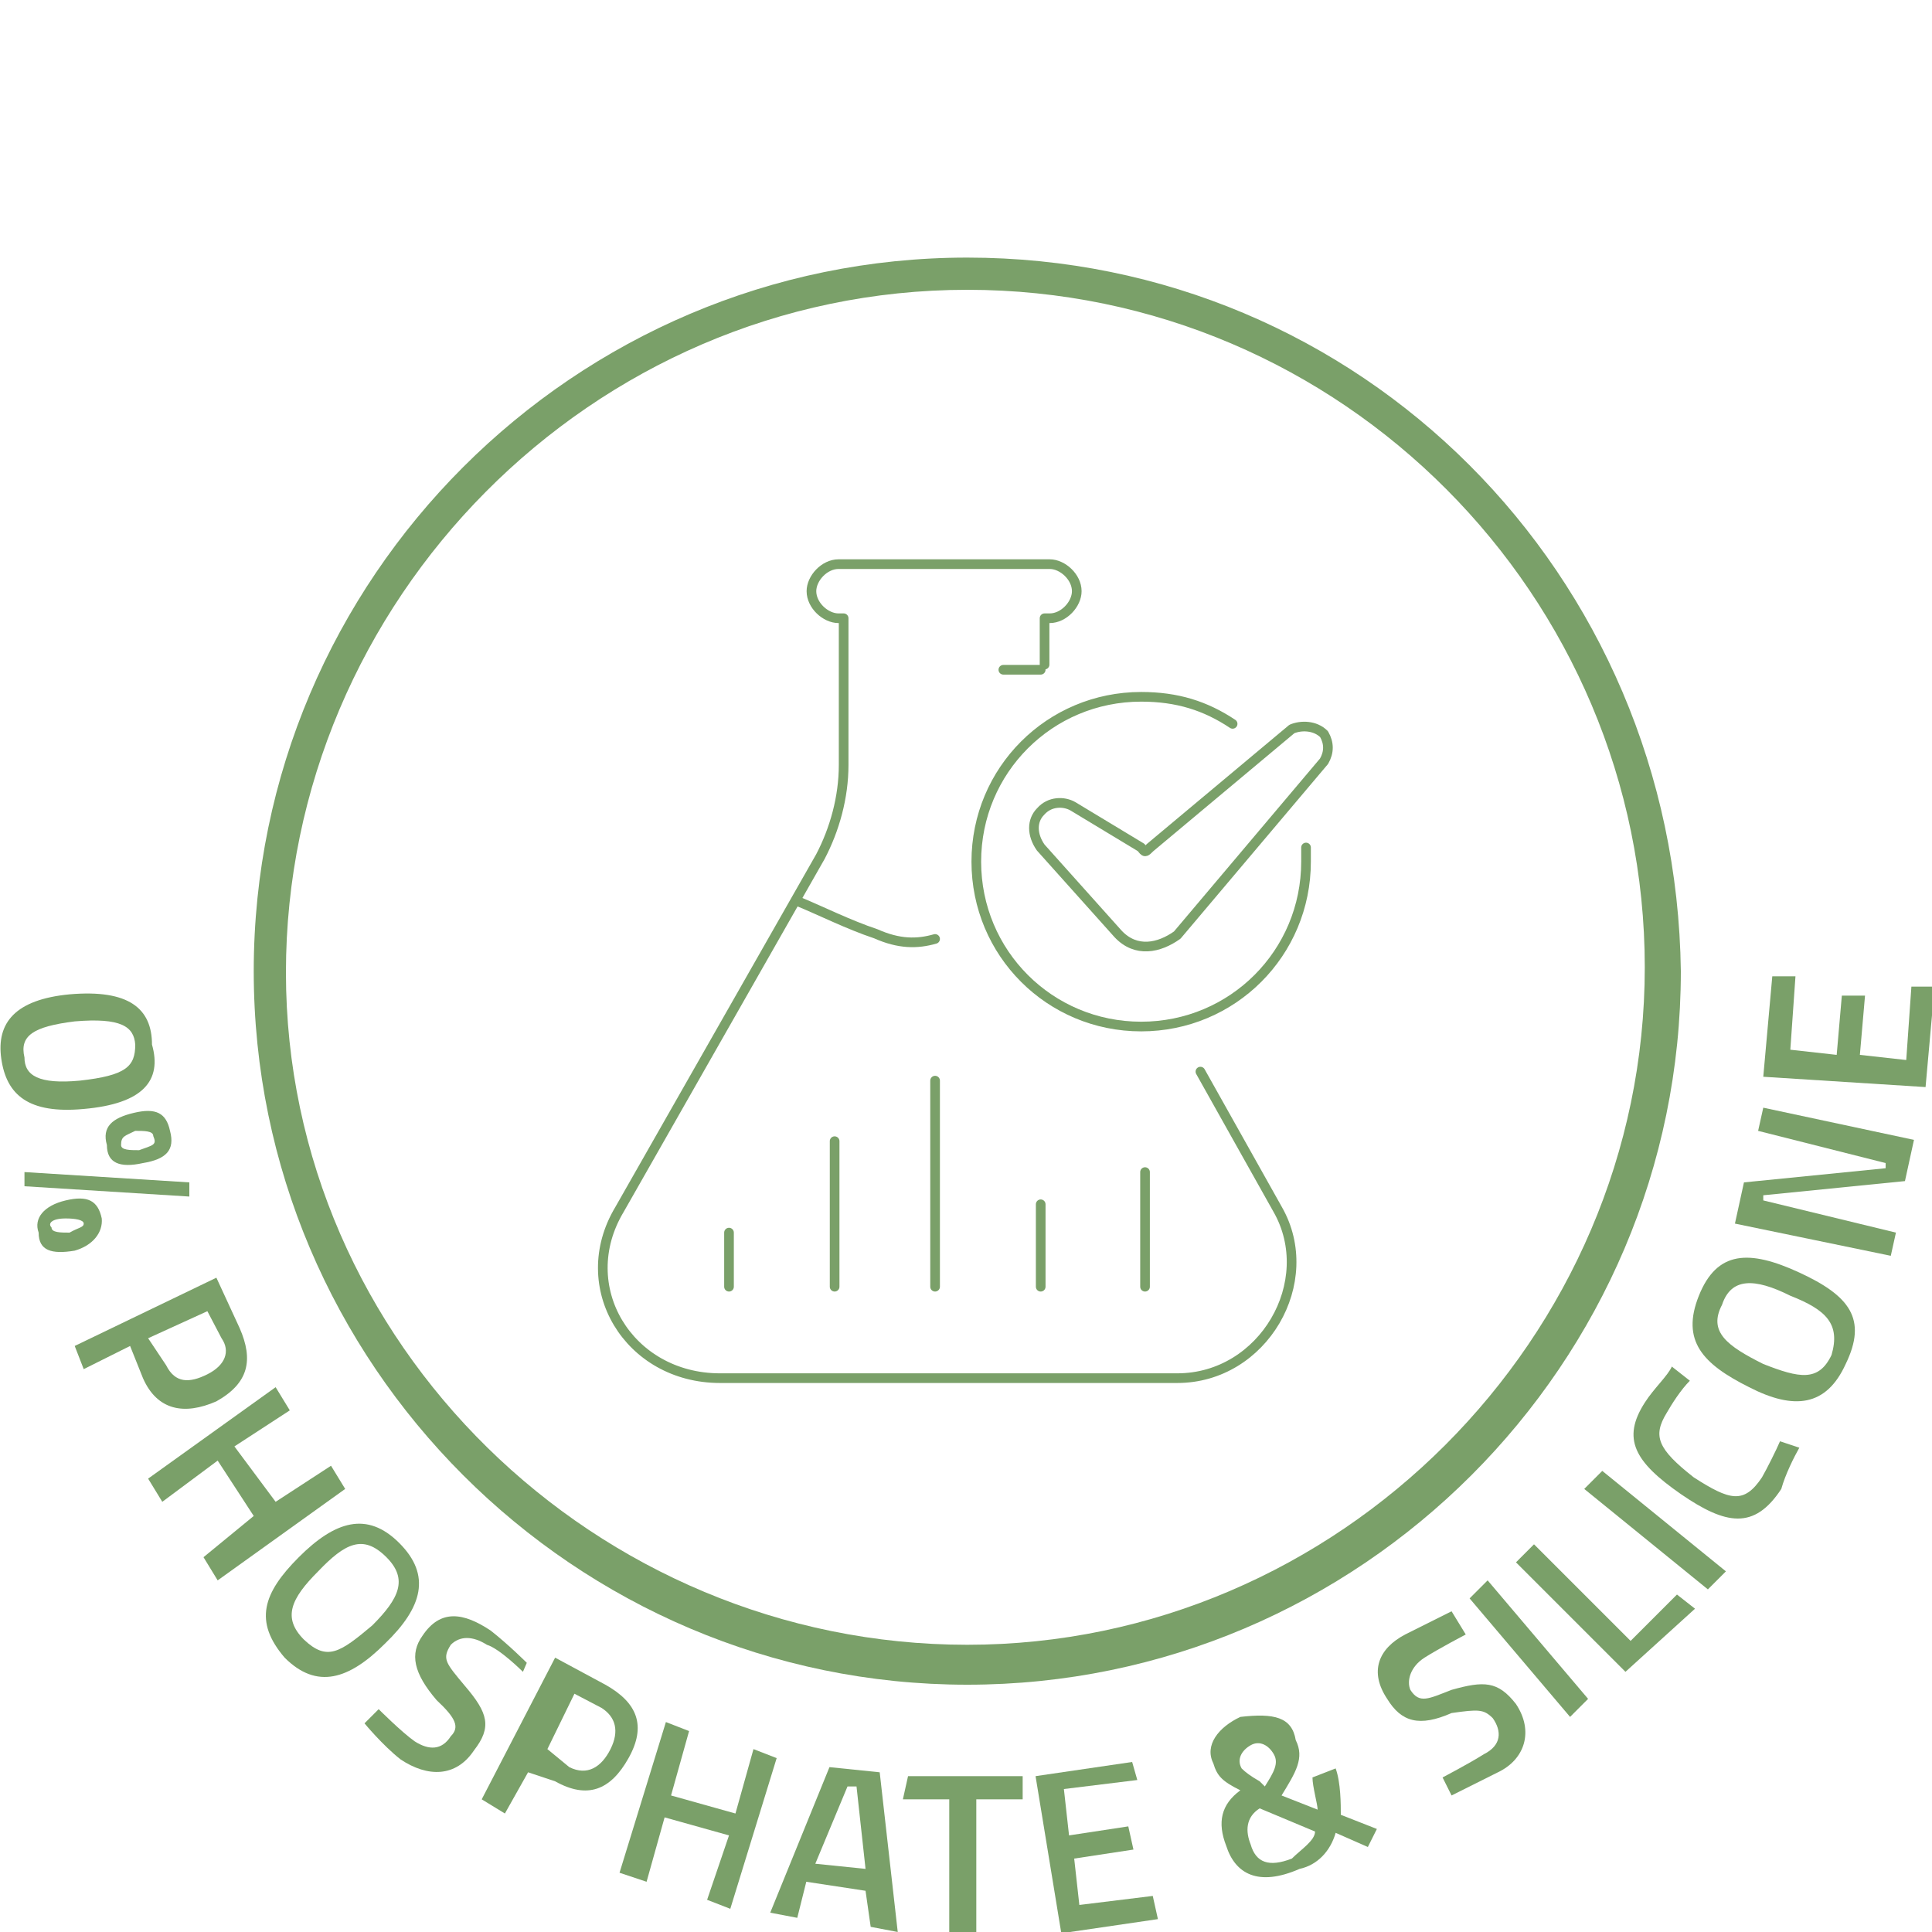
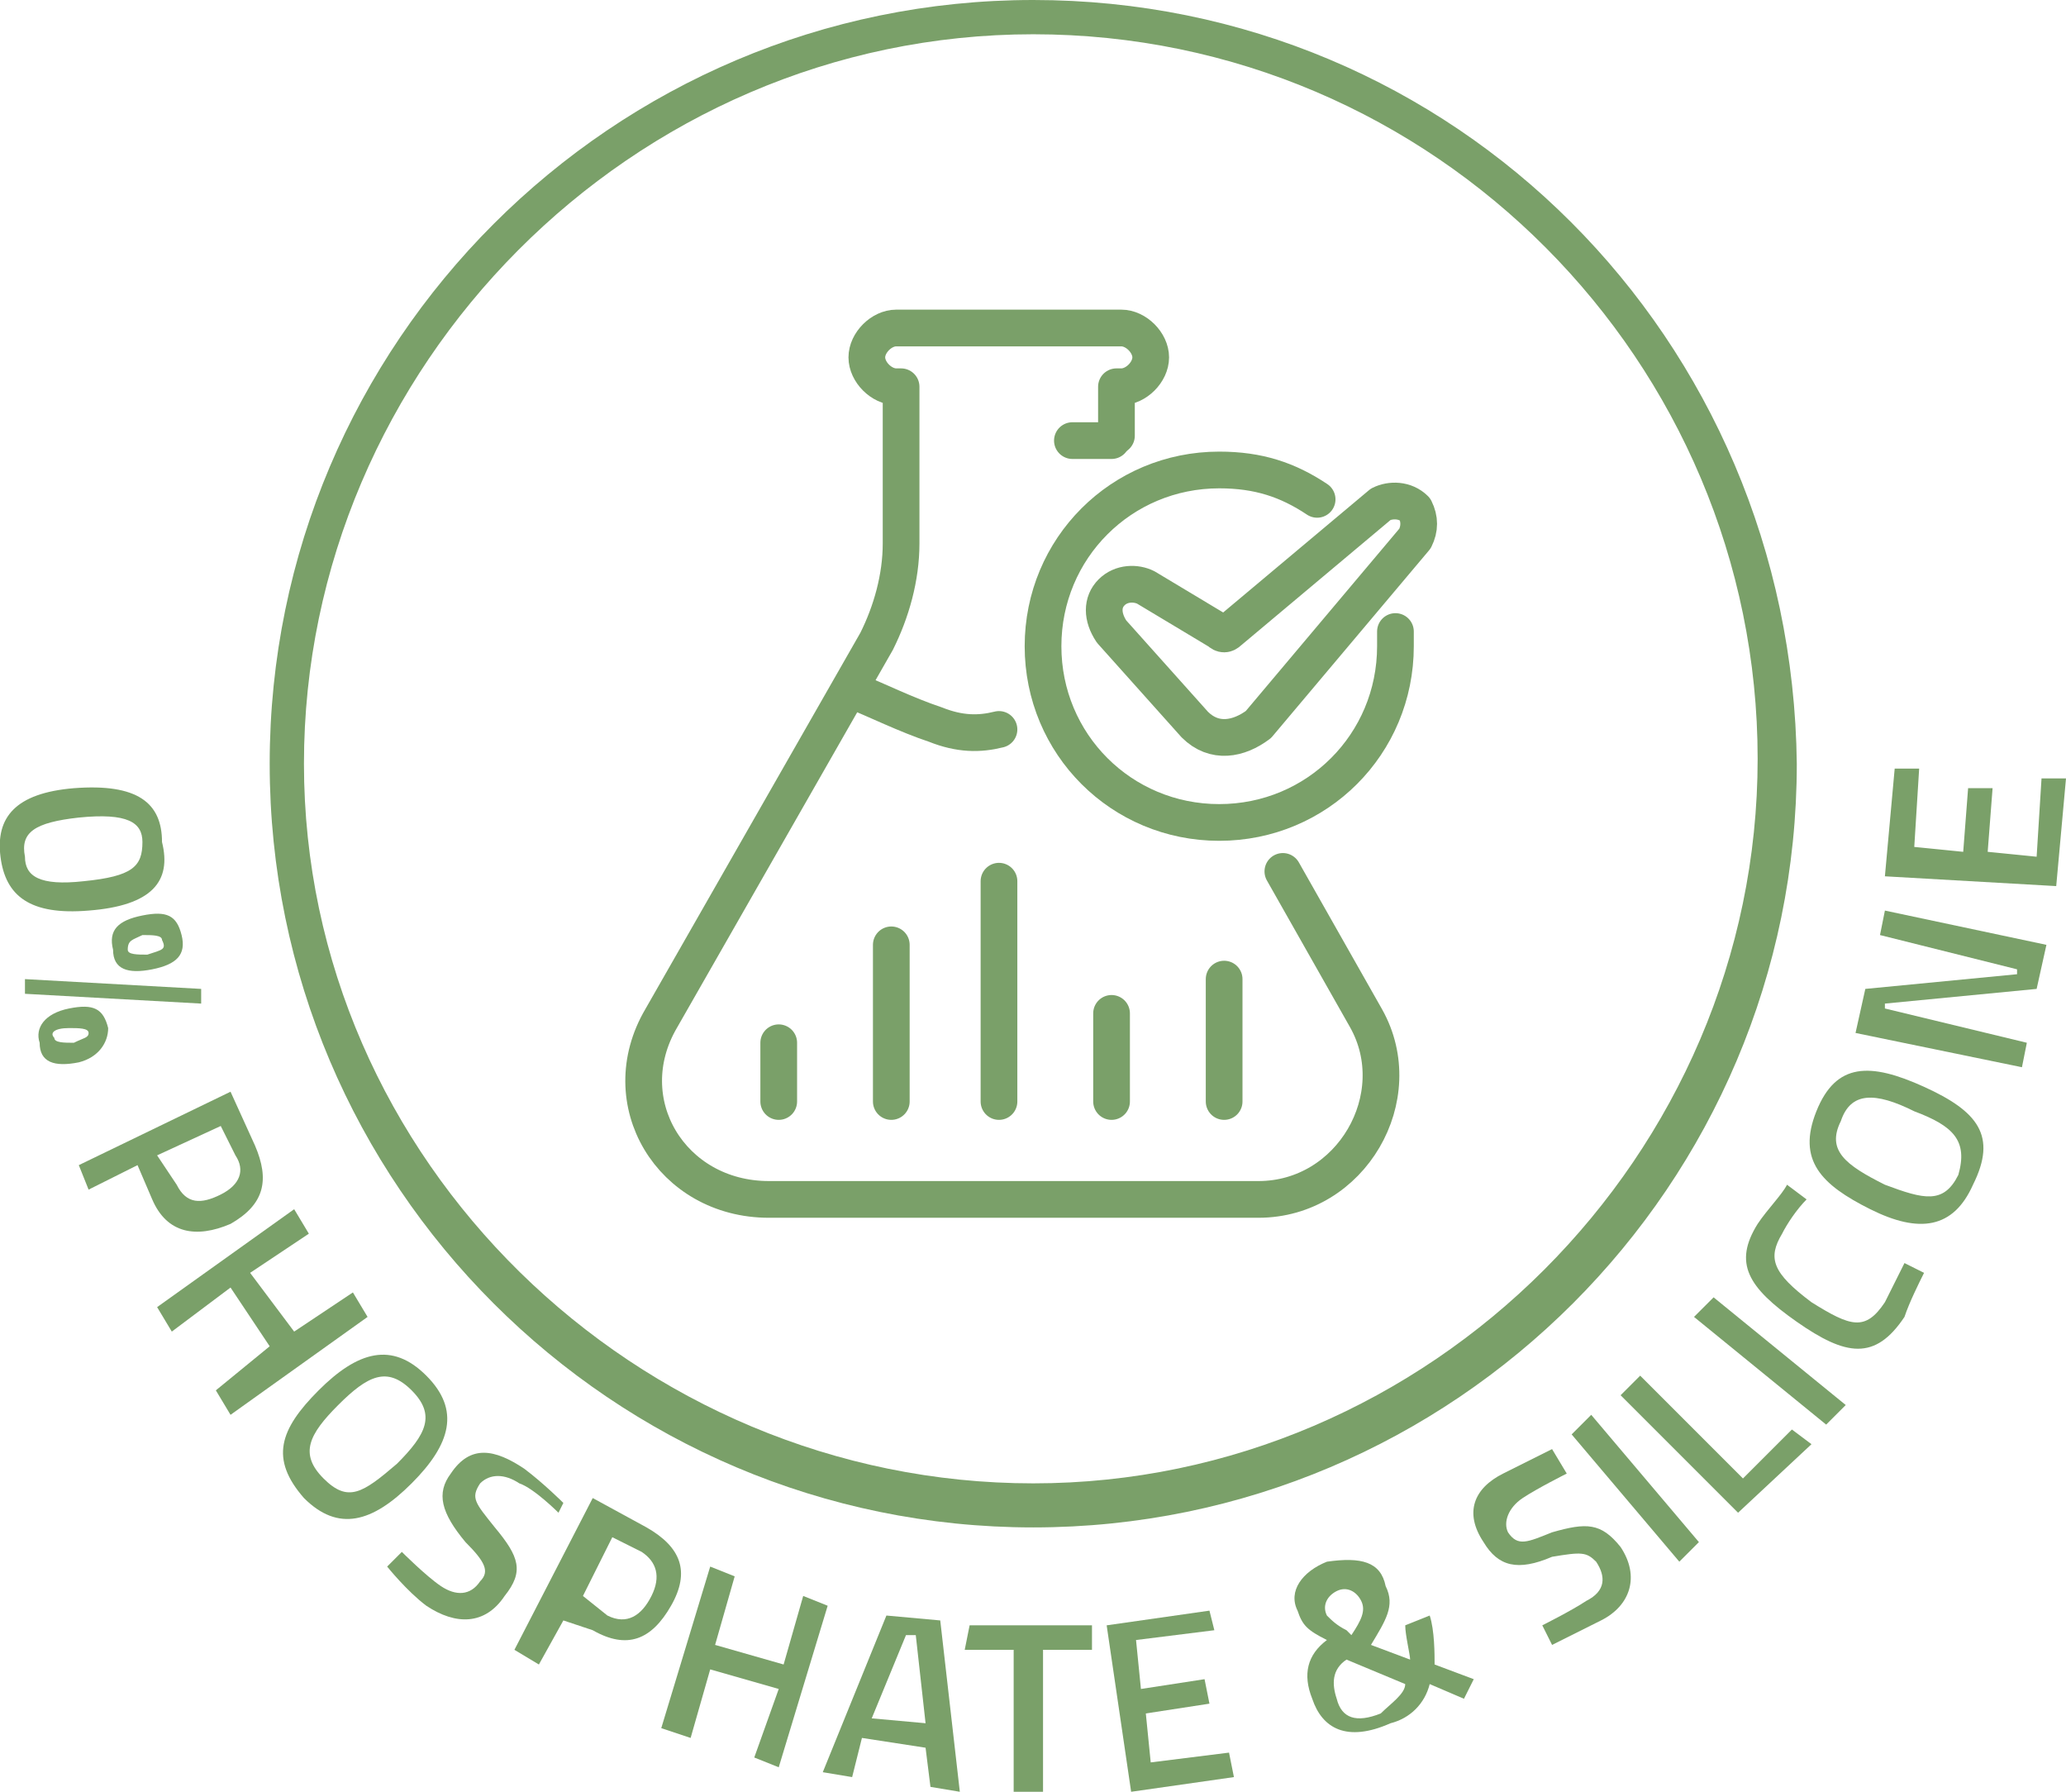
- <svg xmlns="http://www.w3.org/2000/svg" version="1.1" id="Ebene_1" x="0px" y="0px" viewBox="0 0 150 150" style="enable-background:new 0 0 150 150;" xml:space="preserve">
-   <style type="text/css">
- 	.st0{fill:#7AA069;}
- 	.st1{fill:none;stroke:#7AA069;stroke-width:0.75;stroke-linecap:round;stroke-linejoin:round;stroke-miterlimit:10;}
- 	.st2{fill:none;stroke:#7AA069;stroke-width:0.75;stroke-linecap:round;stroke-miterlimit:10;}
- </style>
-   <g id="text">
- </g>
-   <g id="icon">
- </g>
-   <g>
-     <g>
-       <path class="st0" d="M6.5,86.1c-4.3,0.4-6-1.1-6.4-3.9c-0.4-2.8,1.1-4.6,5.3-5c4.6-0.4,6.4,1.1,6.4,3.9    C12.6,83.9,11.1,85.7,6.5,86.1z M5.8,79.3c-3.2,0.4-4.3,1.1-3.9,2.8c0,1.4,1.1,2.1,4.3,1.8c3.6-0.4,4.3-1.1,4.3-2.8    C10.4,79.7,9.4,79,5.8,79.3z" />
-       <path class="st0" d="M14.7,91.8v1.1L1.9,92.1V91L14.7,91.8z M5.8,97.1C4,97.4,3,97.1,3,95.7c-0.4-1.1,0.4-2.1,2.1-2.5    s2.5,0,2.8,1.4C8,95.7,7.2,96.7,5.8,97.1z M4,95.3c0,0.4,0.7,0.4,1.4,0.4c0.7-0.4,1.1-0.4,1.1-0.7s-0.7-0.4-1.4-0.4    C4,94.6,3.7,95,4,95.3z M11.1,90.3c-1.8,0.4-2.8,0-2.8-1.4c-0.4-1.4,0.4-2.1,2.1-2.5s2.5,0,2.8,1.4C13.6,89.3,12.9,90,11.1,90.3z     M9.4,88.9c0,0.4,0.7,0.4,1.4,0.4c1.1-0.4,1.4-0.4,1.1-1.1c0-0.4-0.7-0.4-1.4-0.4C9.7,88.2,9.4,88.2,9.4,88.9z" />
-       <path class="st0" d="M10.1,104.5l-3.6,1.8l-0.7-1.8l11-5.3l1.8,3.9c1.1,2.5,0.7,4.3-1.8,5.7c-2.5,1.1-4.6,0.7-5.7-1.8L10.1,104.5z     M12.9,106c0.7,1.4,1.8,1.4,3.2,0.7c1.4-0.7,1.8-1.8,1.1-2.8l-1.1-2.1l-4.6,2.1L12.9,106z" />
-       <path class="st0" d="M19.7,117.7l-2.8-4.3l-4.3,3.2l-1.1-1.8l9.9-7.1l1.1,1.8l-4.3,2.8l3.2,4.3l4.3-2.8l1.1,1.8l-9.9,7.1l-1.1-1.8    L19.7,117.7z" />
-       <path class="st0" d="M23.2,120.9c2.8-2.8,5.3-3.6,7.8-1.1c2.5,2.5,1.8,5-1.1,7.8c-2.8,2.8-5.3,3.6-7.8,1.1    C19.7,125.9,20.4,123.7,23.2,120.9z M28.9,126.2c2.1-2.1,2.8-3.6,1.1-5.3c-1.8-1.8-3.2-1.1-5.3,1.1c-2.1,2.1-2.8,3.6-1.1,5.3    C25.4,129,26.4,128.3,28.9,126.2z" />
-       <path class="st0" d="M40.6,129.8c0,0-1.8-1.8-2.8-2.1c-1.1-0.7-2.1-0.7-2.8,0c-0.7,1.1-0.4,1.4,1.1,3.2c1.8,2.1,2.1,3.2,0.7,5    c-1.4,2.1-3.6,2.1-5.7,0.7c-1.4-1.1-2.8-2.8-2.8-2.8l1.1-1.1c0,0,1.8,1.8,2.8,2.5c1.1,0.7,2.1,0.7,2.8-0.4    c0.7-0.7,0.4-1.4-1.1-2.8c-1.8-2.1-2.1-3.6-1.1-5c1.4-2.1,3.2-1.8,5.3-0.4c1.4,1.1,2.8,2.5,2.8,2.5L40.6,129.8z" />
-       <path class="st0" d="M41,137.6l-1.8,3.2l-1.8-1.1l5.7-11l3.9,2.1c2.5,1.4,3.2,3.2,1.8,5.7c-1.4,2.5-3.2,3.2-5.7,1.8L41,137.6z     M44.2,137.2c1.4,0.7,2.5,0,3.2-1.4s0.4-2.5-0.7-3.2l-2.1-1.1l-2.1,4.3L44.2,137.2z" />
-       <path class="st0" d="M56.6,142.5l-5-1.4l-1.4,5l-2.1-0.7l3.6-11.7l1.8,0.7l-1.4,5l5,1.4l1.4-5l1.8,0.7l-3.6,11.7l-1.8-0.7    L56.6,142.5z" />
-       <path class="st0" d="M64.4,137.2l3.9,0.4l1.4,12.4l-2.1-0.4l-0.4-2.8l-4.6-0.7l-0.7,2.8l-2.1-0.4L64.4,137.2z M63.3,144.7l3.9,0.4    l-0.7-6.4h-0.7L63.3,144.7z" />
-       <path class="st0" d="M70.5,137.9h8.9v1.8h-3.6V150h-2.1v-10.3h-3.6L70.5,137.9z" />
-       <path class="st0" d="M80.4,137.9l7.5-1.1l0.4,1.4l-5.7,0.7l0.4,3.6l4.6-0.7l0.4,1.8l-4.6,0.7l0.4,3.6l5.7-0.7l0.4,1.8l-7.5,1.1    L80.4,137.9z" />
-       <path class="st0" d="M100.6,135.1c0.7,1.4,0,2.5-1.1,4.3l2.8,1.1c0-0.4-0.4-1.8-0.4-2.5l1.8-0.7c0.4,1.1,0.4,2.8,0.4,3.6l2.8,1.1    l-0.7,1.4l-2.5-1.1c-0.4,1.4-1.4,2.5-2.8,2.8c-3.2,1.4-5,0.4-5.7-1.8c-0.7-1.8-0.4-3.2,1.1-4.3c-1.4-0.7-1.8-1.1-2.1-2.1    c-0.7-1.4,0.4-2.8,2.1-3.6C98.9,133,100.3,133.3,100.6,135.1z M97.8,138.3l0.4,0.4c0.7-1.1,1.1-1.8,0.7-2.5    c-0.4-0.7-1.1-1.1-1.8-0.7s-1.1,1.1-0.7,1.8C96.7,137.6,97.1,137.9,97.8,138.3z M102.1,142.2l-4.3-1.8c-1.1,0.7-1.1,1.8-0.7,2.8    c0.4,1.4,1.4,1.8,3.2,1.1C101,143.6,102.1,142.9,102.1,142.2z" />
-       <path class="st0" d="M113.8,126.9c0,0-2.1,1.1-3.2,1.8c-1.1,0.7-1.4,1.8-1.1,2.5c0.7,1.1,1.4,0.7,3.2,0c2.5-0.7,3.6-0.7,5,1.1    c1.4,2.1,0.7,4.3-1.4,5.3c-1.4,0.7-3.6,1.8-3.6,1.8l-0.7-1.4c0,0,2.1-1.1,3.2-1.8c1.4-0.7,1.4-1.8,0.7-2.8    c-0.7-0.7-1.1-0.7-3.2-0.4c-2.5,1.1-3.9,0.7-5-1.1c-1.4-2.1-0.7-3.9,1.4-5c1.4-0.7,3.6-1.8,3.6-1.8L113.8,126.9z" />
-       <path class="st0" d="M114.1,124.1l1.4-1.4l7.8,9.2l-1.4,1.4L114.1,124.1z" />
-       <path class="st0" d="M126.2,129.8l-8.5-8.5l1.4-1.4l7.5,7.5l3.6-3.6l1.4,1.1L126.2,129.8z" />
-       <path class="st0" d="M123,115.6l1.4-1.4l9.6,7.8l-1.4,1.4L123,115.6z" />
-       <path class="st0" d="M139.7,112.4c-0.4,0.7-1.1,2.1-1.4,3.2c-2.1,3.2-4.3,2.8-7.8,0.4c-3.6-2.5-4.6-4.3-2.8-7.1    c0.7-1.1,1.8-2.1,2.1-2.8l1.4,1.1c-0.7,0.7-1.4,1.8-1.8,2.5c-1.1,1.8-0.7,2.8,2.1,5c2.8,1.8,3.9,2.1,5.3,0    c0.4-0.7,1.1-2.1,1.4-2.8L139.7,112.4z" />
-       <path class="st0" d="M135.8,107.7c-3.6-1.8-5.3-3.6-3.9-7.1s3.9-3.6,7.8-1.8c3.9,1.8,5.3,3.6,3.6,7.1    C141.8,109.2,139.3,109.5,135.8,107.7z M139,100.6c-2.8-1.4-4.6-1.4-5.3,0.7c-1.1,2.1,0.4,3.2,3.2,4.6c2.8,1.1,4.3,1.4,5.3-0.7    C142.9,102.8,141.8,101.7,139,100.6z" />
-       <path class="st0" d="M134.7,95l0.7-3.2l11-1.1v-0.4l-9.9-2.5l0.4-1.8l11.7,2.5l-0.7,3.2l-11,1.1v0.4l10.3,2.5l-0.4,1.8L134.7,95z" />
-       <path class="st0" d="M136.9,83.6l0.7-7.8h1.8l-0.4,5.7l3.6,0.4l0.4-4.6h1.8l-0.4,4.6l3.6,0.4l0.4-5.7h1.8l-0.7,7.8L136.9,83.6z" />
-     </g>
-     <line class="st1" x1="80.8" y1="52" x2="77.9" y2="52" />
-     <g>
-       <path class="st1" d="M81.1,51.6v-3.6h0.4c1.1,0,2.1-1.1,2.1-2.1l0,0c0-1.1-1.1-2.1-2.1-2.1H65.1c-1.1,0-2.1,1.1-2.1,2.1l0,0    c0,1.1,1.1,2.1,2.1,2.1h0.4v11.4c0,2.5-0.7,5-1.8,7.1L48.1,93.9c-3.6,6,0.7,13.1,7.8,13.1h35.5c6.7,0,11-7.5,7.8-13.1l-6-10.7" />
-       <path class="st1" d="M72.6,72.9c-1.4,0.4-2.8,0.4-4.6-0.4c-2.1-0.7-4.3-1.8-6-2.5" />
-       <path class="st1" d="M91.4,72.6l11.4-13.5c0.4-0.7,0.4-1.4,0-2.1l0,0c-0.7-0.7-1.8-0.7-2.5-0.4l-11,9.2c-0.4,0.4-0.4,0.4-0.7,0    l-5.3-3.2c-0.7-0.4-1.8-0.4-2.5,0.4l0,0c-0.7,0.7-0.7,1.8,0,2.8l6,6.7C88.2,74,90,73.6,91.4,72.6z" />
-       <path class="st1" d="M95.7,56.2c-2.1-1.4-4.3-2.1-7.1-2.1c-7.1,0-12.8,5.7-12.8,12.8s5.7,12.8,12.8,12.8s12.8-5.7,12.8-12.8    c0-0.4,0-0.7,0-1.1" />
-       <line class="st2" x1="88.9" y1="99.9" x2="88.9" y2="91" />
-       <line class="st2" x1="80.8" y1="99.9" x2="80.8" y2="93.5" />
-       <line class="st2" x1="72.6" y1="99.9" x2="72.6" y2="83.9" />
-       <line class="st2" x1="64.8" y1="99.9" x2="64.8" y2="88.6" />
-       <line class="st2" x1="56.6" y1="99.9" x2="56.6" y2="95.7" />
-     </g>
-     <g>
-       <path class="st0" d="M75.1,22.5c29.1,0,52.6,23.8,52.6,52.6s-23.8,52.6-52.6,52.6s-52.9-23.4-52.9-52.2S45.9,22.5,75.1,22.5     M75.1,20c-30.5,0-55.4,24.9-55.4,55.4s24.9,55.4,55.4,55.4s55.4-24.9,55.4-55.4C130.1,44.5,105.6,20,75.1,20L75.1,20z" />
-     </g>
-   </g>
+ <svg xmlns="http://www.w3.org/2000/svg" id="Ebene_1" data-name="Ebene 1" viewBox="0 0 42.21 36.6">
+   <defs>
+     <style>
+       .cls-1 {
+         stroke-linejoin: round;
+       }
+ 
+       .cls-1, .cls-2 {
+         fill: none;
+         stroke: #7aa069;
+         stroke-linecap: round;
+         stroke-width: .75px;
+       }
+ 
+       .cls-3 {
+         fill: #7aa069;
+       }
+ 
+       .cls-2 {
+         stroke-miterlimit: 10;
+       }
+     </style>
+   </defs>
+   <path class="cls-3" d="M1.81,18.6c-1.2,.1-1.7-.3-1.8-1.1-.1-.8,.3-1.3,1.5-1.4,1.3-.1,1.8,.3,1.8,1.1,.2,.8-.2,1.3-1.5,1.4Zm-.2-1.9c-.9,.1-1.2,.3-1.1,.8,0,.4,.3,.6,1.2,.5,1-.1,1.2-.3,1.2-.8,0-.4-.3-.6-1.3-.5Z" />
+   <path class="cls-3" d="M4.11,20.2v.3l-3.6-.2v-.3l3.6,.2Zm-2.5,1.5c-.5,.1-.8,0-.8-.4-.1-.3,.1-.6,.6-.7s.7,0,.8,.4c0,.3-.2,.6-.6,.7Zm-.5-.5c0,.1,.2,.1,.4,.1,.2-.1,.3-.1,.3-.2s-.2-.1-.4-.1c-.3,0-.4,.1-.3,.2Zm2-1.4c-.5,.1-.8,0-.8-.4-.1-.4,.1-.6,.6-.7s.7,0,.8,.4c.1,.4-.1,.6-.6,.7Zm-.5-.4c0,.1,.2,.1,.4,.1,.3-.1,.4-.1,.3-.3,0-.1-.2-.1-.4-.1-.2,.1-.3,.1-.3,.3Z" />
+   <path class="cls-3" d="M2.81,23.8l-1,.5-.2-.5,3.1-1.5,.5,1.1c.3,.7,.2,1.2-.5,1.6-.7,.3-1.3,.2-1.6-.5l-.3-.7Zm.8,.4c.2,.4,.5,.4,.9,.2,.4-.2,.5-.5,.3-.8l-.3-.6-1.3,.6,.4,.6Z" />
+   <path class="cls-3" d="M5.51,27.5l-.8-1.2-1.2,.9-.3-.5,2.8-2,.3,.5-1.2,.8,.9,1.2,1.2-.8,.3,.5-2.8,2-.3-.5,1.1-.9Z" />
+   <path class="cls-3" d="M6.51,28.4c.8-.8,1.5-1,2.2-.3s.5,1.4-.3,2.2-1.5,1-2.2,.3c-.7-.8-.5-1.4,.3-2.2Zm1.6,1.5c.6-.6,.8-1,.3-1.5s-.9-.3-1.5,.3-.8,1-.3,1.5,.8,.3,1.5-.3Z" />
+   <path class="cls-3" d="M11.41,30.9s-.5-.5-.8-.6c-.3-.2-.6-.2-.8,0-.2,.3-.1,.4,.3,.9,.5,.6,.6,.9,.2,1.4-.4,.6-1,.6-1.6,.2-.4-.3-.8-.8-.8-.8l.3-.3s.5,.5,.8,.7,.6,.2,.8-.1c.2-.2,.1-.4-.3-.8-.5-.6-.6-1-.3-1.4,.4-.6,.9-.5,1.5-.1,.4,.3,.8,.7,.8,.7l-.1,.2Z" />
+   <path class="cls-3" d="M11.51,33.1l-.5,.9-.5-.3,1.6-3.1,1.1,.6c.7,.4,.9,.9,.5,1.6-.4,.7-.9,.9-1.6,.5l-.6-.2Zm.9-.1c.4,.2,.7,0,.9-.4s.1-.7-.2-.9l-.6-.3-.6,1.2,.5,.4Z" />
+   <path class="cls-3" d="M15.91,34.5l-1.4-.4-.4,1.4-.6-.2,1-3.3,.5,.2-.4,1.4,1.4,.4,.4-1.4,.5,.2-1,3.3-.5-.2,.5-1.4Z" />
+   <path class="cls-3" d="M18.11,33l1.1,.1,.4,3.5-.6-.1-.1-.8-1.3-.2-.2,.8-.6-.1,1.3-3.2Zm-.3,2.1l1.1,.1-.2-1.8h-.2l-.7,1.7Z" />
+   <path class="cls-3" d="M19.81,33.2h2.5v.5h-1v2.9h-.6v-2.9h-1l.1-.5Z" />
+   <path class="cls-3" d="M22.61,33.2l2.1-.3,.1,.4-1.6,.2,.1,1,1.3-.2,.1,.5-1.3,.2,.1,1,1.6-.2,.1,.5-2.1,.3-.5-3.4Z" />
+   <path class="cls-3" d="M28.31,32.4c.2,.4,0,.7-.3,1.2l.8,.3c0-.1-.1-.5-.1-.7l.5-.2c.1,.3,.1,.8,.1,1l.8,.3-.2,.4-.7-.3c-.1,.4-.4,.7-.8,.8-.9,.4-1.4,.1-1.6-.5-.2-.5-.1-.9,.3-1.2-.4-.2-.5-.3-.6-.6-.2-.4,.1-.8,.6-1,.7-.1,1.1,0,1.2,.5Zm-.8,.9l.1,.1c.2-.3,.3-.5,.2-.7-.1-.2-.3-.3-.5-.2s-.3,.3-.2,.5c.1,.1,.2,.2,.4,.3Zm1.2,1.1l-1.2-.5c-.3,.2-.3,.5-.2,.8,.1,.4,.4,.5,.9,.3,.2-.2,.5-.4,.5-.6Z" />
+   <path class="cls-3" d="M32.01,30.1s-.6,.3-.9,.5-.4,.5-.3,.7c.2,.3,.4,.2,.9,0,.7-.2,1-.2,1.4,.3,.4,.6,.2,1.2-.4,1.5l-1,.5-.2-.4s.6-.3,.9-.5c.4-.2,.4-.5,.2-.8-.2-.2-.3-.2-.9-.1-.7,.3-1.1,.2-1.4-.3-.4-.6-.2-1.1,.4-1.4,.4-.2,1-.5,1-.5l.3,.5Z" />
+   <path class="cls-3" d="M32.11,29.3l.4-.4,2.2,2.6-.4,.4-2.2-2.6Z" />
+   <path class="cls-3" d="M35.51,30.9l-2.4-2.4,.4-.4,2.1,2.1,1-1,.4,.3-1.5,1.4Z" />
+   <path class="cls-3" d="M34.61,26.9l.4-.4,2.7,2.2-.4,.4-2.7-2.2Z" />
+   <path class="cls-3" d="M39.31,26c-.1,.2-.3,.6-.4,.9-.6,.9-1.2,.8-2.2,.1s-1.3-1.2-.8-2c.2-.3,.5-.6,.6-.8l.4,.3c-.2,.2-.4,.5-.5,.7-.3,.5-.2,.8,.6,1.4,.8,.5,1.1,.6,1.5,0,.1-.2,.3-.6,.4-.8l.4,.2Z" />
+   <path class="cls-3" d="M38.21,24.7c-1-.5-1.5-1-1.1-2s1.1-1,2.2-.5c1.1,.5,1.5,1,1,2-.4,.9-1.1,1-2.1,.5Zm.9-2c-.8-.4-1.3-.4-1.5,.2-.3,.6,.1,.9,.9,1.3,.8,.3,1.2,.4,1.5-.2,.2-.7-.1-1-.9-1.3Z" />
+   <path class="cls-3" d="M37.91,21.1l.2-.9,3.1-.3v-.1l-2.8-.7,.1-.5,3.3,.7-.2,.9-3.1,.3v.1l2.9,.7-.1,.5-3.4-.7Z" />
+   <path class="cls-3" d="M38.51,17.9l.2-2.2h.5l-.1,1.6,1,.1,.1-1.3h.5l-.1,1.3,1,.1,.1-1.6h.5l-.2,2.2-3.5-.2Z" />
+   <line class="cls-1" x1="22.71" y1="9" x2="21.91" y2="9" />
+   <path class="cls-1" d="M22.81,8.9v-1h.1c.3,0,.6-.3,.6-.6h0c0-.3-.3-.6-.6-.6h-4.6c-.3,0-.6,.3-.6,.6h0c0,.3,.3,.6,.6,.6h.1v3.2c0,.7-.2,1.4-.5,2l-4.4,7.7c-1,1.7,.2,3.7,2.2,3.7h10c1.9,0,3.1-2.1,2.2-3.7l-1.7-3" />
+   <path class="cls-1" d="M20.41,14.9c-.4,.1-.8,.1-1.3-.1-.6-.2-1.2-.5-1.7-.7" />
+   <path class="cls-1" d="M25.71,14.8l3.2-3.8c.1-.2,.1-.4,0-.6h0c-.2-.2-.5-.2-.7-.1l-3.1,2.6q-.1,.1-.2,0l-1.5-.9c-.2-.1-.5-.1-.7,.1h0c-.2,.2-.2,.5,0,.8l1.7,1.9c.4,.4,.9,.3,1.3,0Z" />
+   <path class="cls-1" d="M26.91,10.2c-.6-.4-1.2-.6-2-.6-2,0-3.6,1.6-3.6,3.6s1.6,3.6,3.6,3.6,3.6-1.6,3.6-3.6v-.3" />
+   <line class="cls-2" x1="25.01" y1="22.5" x2="25.01" y2="20" />
+   <line class="cls-2" x1="22.71" y1="22.5" x2="22.71" y2="20.7" />
+   <line class="cls-2" x1="20.41" y1="22.5" x2="20.41" y2="18" />
+   <line class="cls-2" x1="18.21" y1="22.5" x2="18.21" y2="19.3" />
+   <line class="cls-2" x1="15.91" y1="22.5" x2="15.91" y2="21.3" />
+   <path class="cls-3" d="M21.11,.7c8.2,0,14.8,6.7,14.8,14.8s-6.7,14.8-14.8,14.8S6.21,23.7,6.21,15.6,12.91,.7,21.11,.7m0-.7C12.51,0,5.51,7,5.51,15.6s7,15.6,15.6,15.6,15.6-7,15.6-15.6c-.1-8.7-7-15.6-15.6-15.6h0Z" />
</svg>
